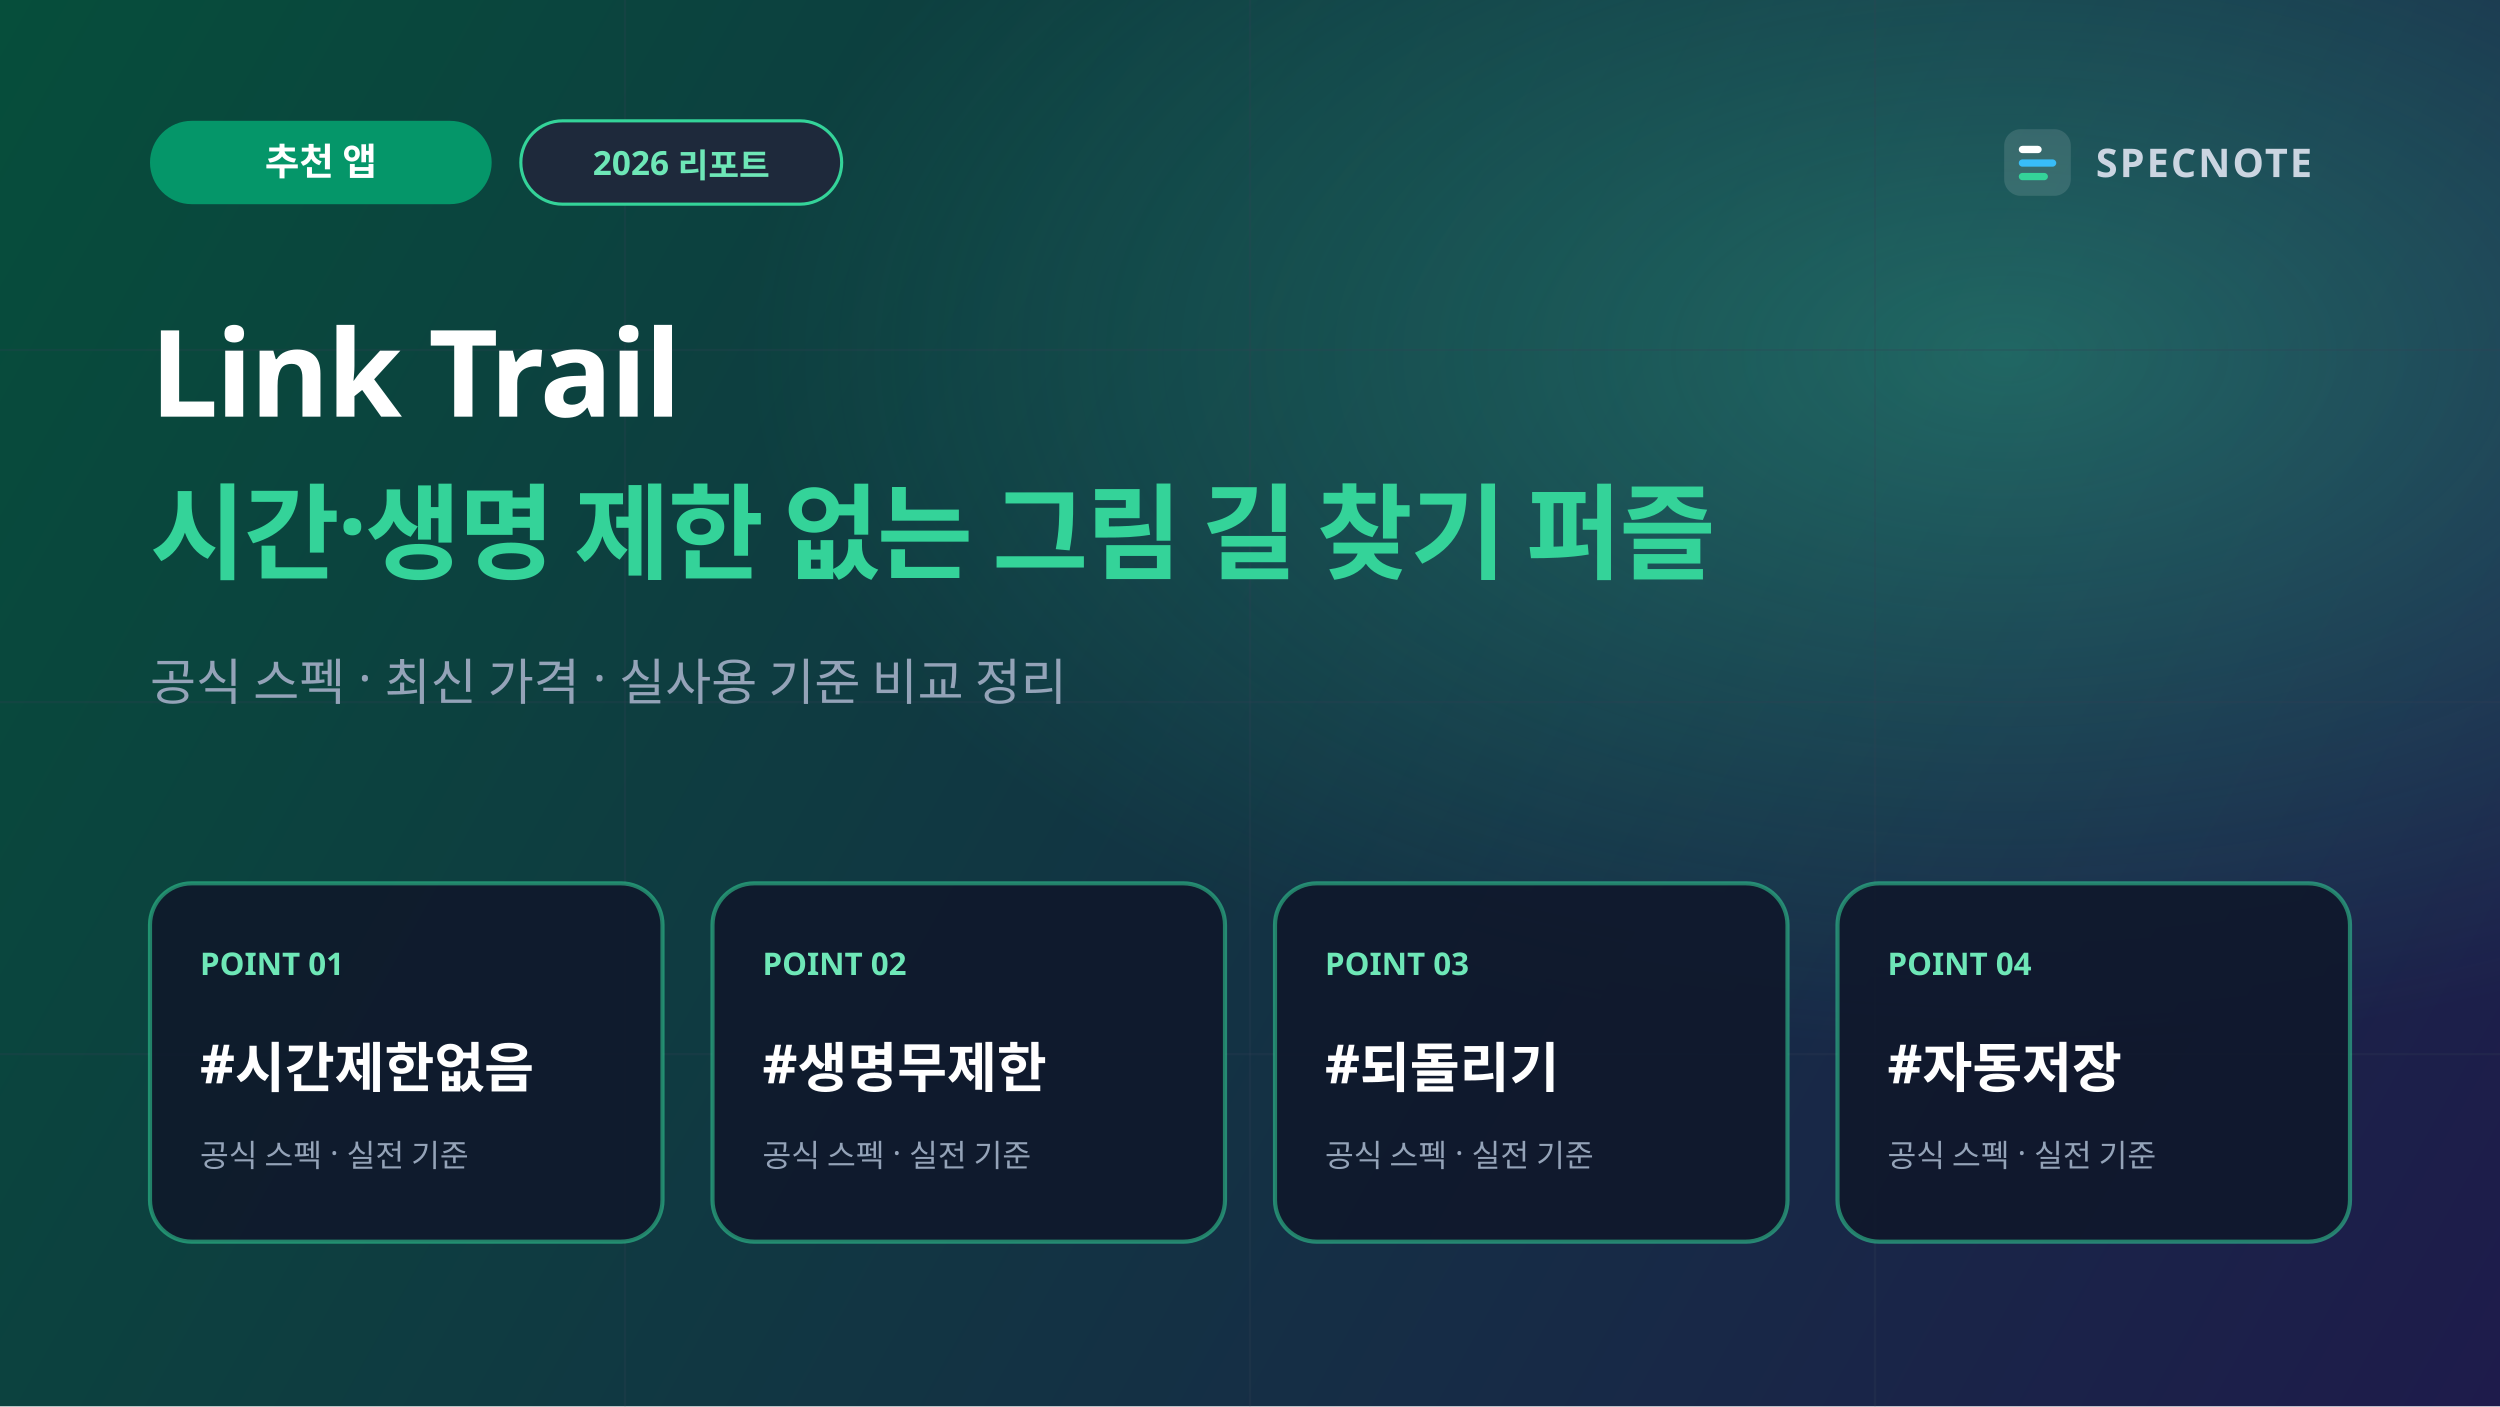
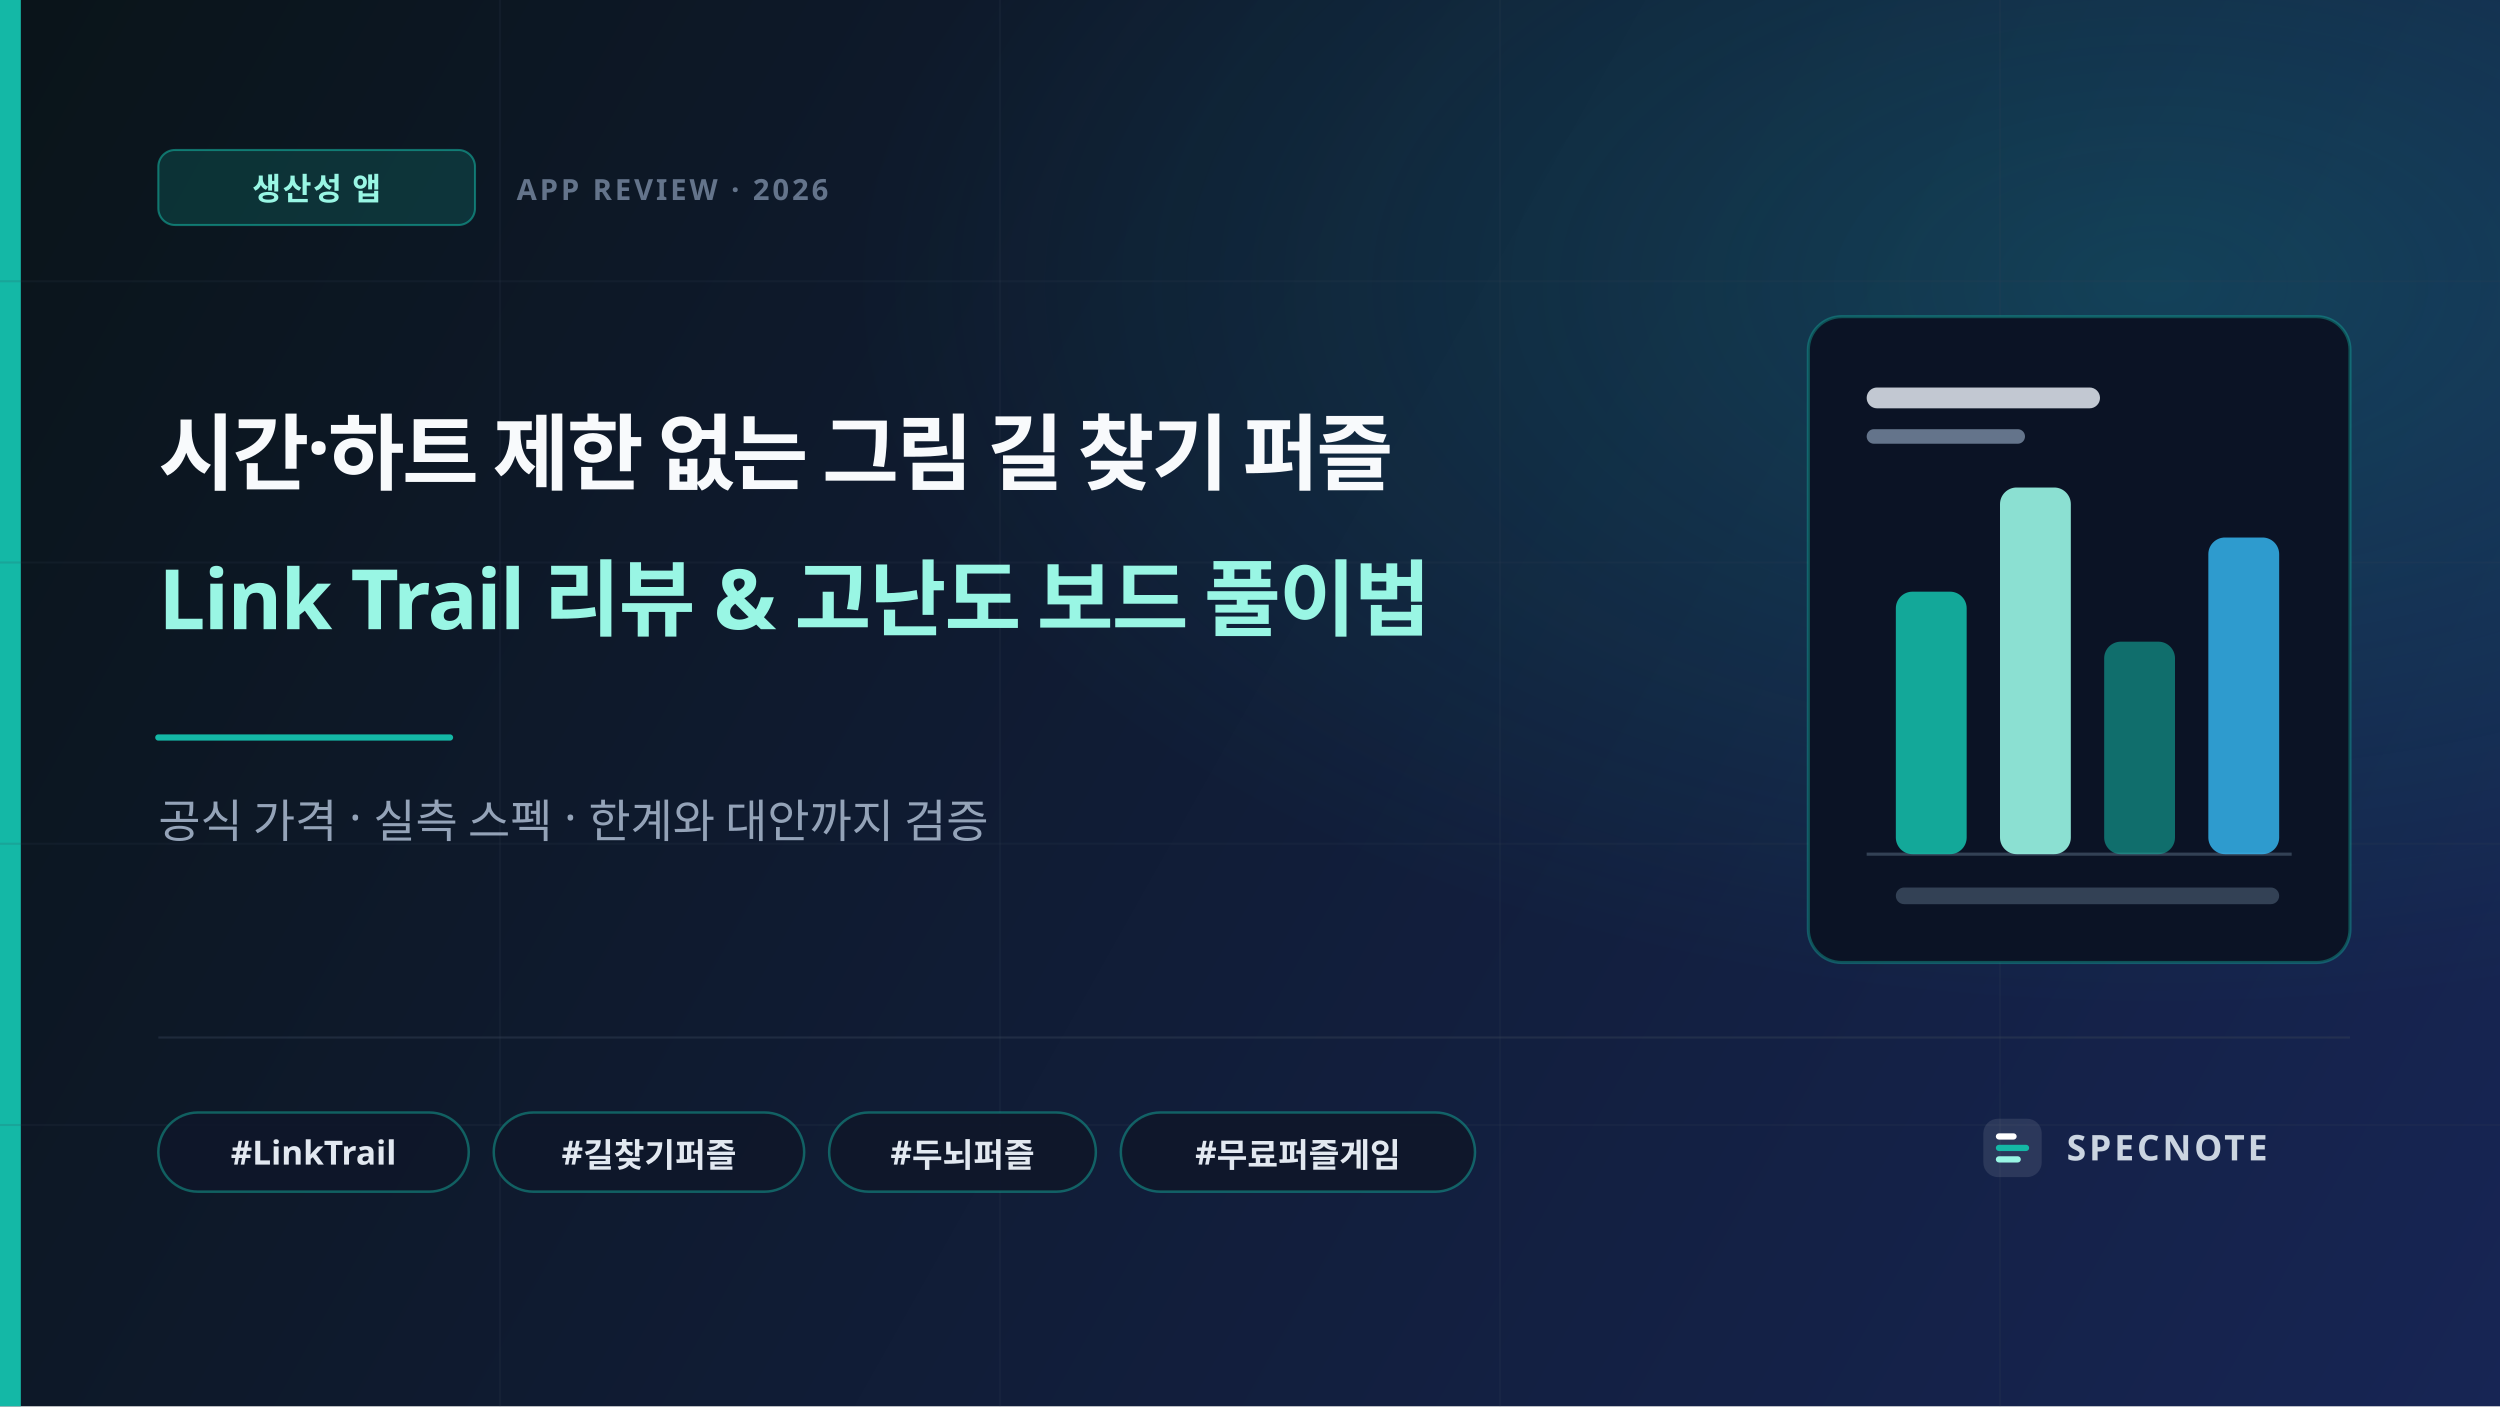
<svg xmlns="http://www.w3.org/2000/svg" viewBox="0 0 1200 675" fill="none">
  <defs>
    <linearGradient id="bg" x1="0" y1="0" x2="1200" y2="675" gradientUnits="userSpaceOnUse">
-       <stop offset="0%" stop-color="#064E3B" />
-       <stop offset="100%" stop-color="#1E1B4B" />
+       <stop offset="0%" stop-color="#0A1419" />
+       <stop offset="100%" stop-color="#172554" />
    </linearGradient>
-     <radialGradient id="glow" cx="0.8" cy="0.25" r="0.5">
-       <stop offset="0%" stop-color="#34D399" stop-opacity="0.35" />
-       <stop offset="100%" stop-color="#34D399" stop-opacity="0" />
+     <radialGradient id="glow" cx="0.86" cy="0.2" r="0.52">
+       <stop offset="0%" stop-color="#14B8A6" stop-opacity="0.22" />
+       <stop offset="100%" stop-color="#14B8A6" stop-opacity="0" />
    </radialGradient>
  </defs>
  <rect width="1200" height="675" fill="url(#bg)" />
  <rect width="1200" height="675" fill="url(#glow)" />
-   <g stroke="#334155" stroke-opacity="0.24">
-     <path d="M0 168H1200M0 337H1200M0 506H1200" />
-     <path d="M300 0V675M600 0V675M900 0V675" />
+   <rect x="0" y="0" width="10" height="675" fill="#14B8A6" />
+   <g stroke="#334155" stroke-opacity="0.16">
+     <path d="M0 135H1200M0 270H1200M0 405H1200M0 540H1200" />
+     <path d="M240 0V675M480 0V675M720 0V675M960 0V675" />
  </g>
-   <rect x="72" y="58" width="164" height="40" rx="20" fill="#059669" />
-   <text x="154" y="84" text-anchor="middle" fill="#FFFFFF" font-family="'Pretendard', 'Apple SD Gothic Neo', 'Malgun Gothic', 'Noto Sans KR', sans-serif" font-size="18" font-weight="800">추천 앱</text>
-   <rect x="250" y="58" width="154" height="40" rx="20" fill="#1E293B" stroke="#34D399" stroke-width="1.5" />
-   <text x="327" y="84" text-anchor="middle" fill="#6EE7B7" font-family="'Pretendard', 'Malgun Gothic', sans-serif" font-size="16" font-weight="700">2026 리포트</text>
-   <g transform="translate(962, 62)">
-     <rect width="32" height="32" rx="8" fill="#FFFFFF" fill-opacity="0.12" />
-     <rect x="7" y="8" width="11" height="3.5" rx="1.75" fill="#FFFFFF" />
-     <rect x="7" y="14.5" width="18" height="3.5" rx="1.75" fill="#38BDF8" />
-     <rect x="7" y="21" width="14" height="3.5" rx="1.75" fill="#34D399" />
-     <text x="44" y="23" fill="#CBD5E1" font-family="'Pretendard', 'Malgun Gothic', sans-serif" font-size="19" font-weight="800" letter-spacing="1">SPECNOTE</text>
+   <rect x="76" y="72" width="152" height="36" rx="8" fill="#14B8A6" fill-opacity="0.18" stroke="#14B8A6" stroke-opacity="0.55" />
+   <text x="152" y="96" text-anchor="middle" fill="#99F6E4" font-family="'Pretendard', 'Malgun Gothic', sans-serif" font-size="15" font-weight="800" letter-spacing="0.8">생산성 앱</text>
+   <text x="248" y="96" fill="#64748B" font-family="'Pretendard', 'Malgun Gothic', sans-serif" font-size="14" font-weight="700" letter-spacing="1.4">APP REVIEW · 2026</text>
+   <text x="76" y="232" fill="#F8FAFC" font-family="'Pretendard', 'Apple SD Gothic Neo', 'Malgun Gothic', 'Noto Sans KR', sans-serif" font-size="40" font-weight="900" letter-spacing="-1.2">시간·하트 제한 없는 그림 길 찾기 퍼즐</text>
+   <text x="76" y="302" fill="#99F6E4" font-family="'Pretendard', 'Apple SD Gothic Neo', 'Malgun Gothic', 'Noto Sans KR', sans-serif" font-size="40" font-weight="800" letter-spacing="-0.8">Link Trail 리뷰 &amp; 고난도 보드 풀이법</text>
+   <line x1="76" y1="354" x2="216" y2="354" stroke="#14B8A6" stroke-width="3" stroke-linecap="round" />
+   <text x="76" y="402" fill="#94A3B8" font-family="'Pretendard', 'Apple SD Gothic Neo', 'Malgun Gothic', sans-serif" font-size="22" font-weight="500">공식 가격 · 실측 스펙 · 한계와 대안까지 검증</text>
+   <g transform="translate(868, 152)">
+     <rect width="260" height="310" rx="16" fill="#0B1325" stroke="#14B8A6" stroke-opacity="0.38" stroke-width="1.5" />
+     <line x1="28" y1="258" x2="232" y2="258" stroke="#334155" stroke-width="1.5" />
+     <rect x="42" y="132" width="34" height="126" rx="8" fill="#14B8A6" fill-opacity="0.9" />
+     <rect x="92" y="82" width="34" height="176" rx="8" fill="#99F6E4" fill-opacity="0.9" />
+     <rect x="142" y="156" width="34" height="102" rx="8" fill="#14B8A6" fill-opacity="0.55" />
+     <rect x="192" y="106" width="34" height="152" rx="8" fill="#38BDF8" fill-opacity="0.8" />
+     <rect x="28" y="34" width="112" height="10" rx="5" fill="#E2E8F0" fill-opacity="0.85" />
+     <rect x="28" y="54" width="76" height="7" rx="3.5" fill="#64748B" />
+     <rect x="42" y="274" width="184" height="8" rx="4" fill="#334155" />
  </g>
-   <text x="72" y="200" fill="#FFFFFF" font-family="'Pretendard', 'Apple SD Gothic Neo', 'Malgun Gothic', 'Noto Sans KR', sans-serif" font-size="58" font-weight="900" letter-spacing="-1.2">Link Trail</text>
-   <text x="72" y="274" fill="#34D399" font-family="'Pretendard', 'Apple SD Gothic Neo', 'Malgun Gothic', 'Noto Sans KR', sans-serif" font-size="50" font-weight="900" letter-spacing="-1">시간·생명 제한 없는 그림 길 찾기 퍼즐</text>
-   <text x="72" y="336" fill="#94A3B8" font-family="'Pretendard', 'Malgun Gothic', sans-serif" font-size="24" font-weight="500">공식 스펙 · 최신 가격 · 실사용 기준 비교 정리</text>
-   <rect x="72" y="424" width="246" height="172" rx="20" fill="#0F172A" fill-opacity="0.88" stroke="#34D399" stroke-opacity="0.55" stroke-width="2" />
-   <text x="96" y="468" fill="#6EE7B7" font-family="'Pretendard', 'Malgun Gothic', sans-serif" font-size="15" font-weight="800">POINT 01</text>
-   <text x="96" y="520" fill="#FFFFFF" font-family="'Pretendard', 'Apple SD Gothic Neo', 'Malgun Gothic', 'Noto Sans KR', sans-serif" font-size="26" font-weight="900">#시간제한없음</text>
-   <text x="96" y="560" fill="#94A3B8" font-family="'Pretendard', 'Malgun Gothic', sans-serif" font-size="15" font-weight="500">공식 스펙 · 실전 기준</text>
-   <rect x="342" y="424" width="246" height="172" rx="20" fill="#0F172A" fill-opacity="0.88" stroke="#34D399" stroke-opacity="0.55" stroke-width="2" />
-   <text x="366" y="468" fill="#6EE7B7" font-family="'Pretendard', 'Malgun Gothic', sans-serif" font-size="15" font-weight="800">POINT 02</text>
-   <text x="366" y="520" fill="#FFFFFF" font-family="'Pretendard', 'Apple SD Gothic Neo', 'Malgun Gothic', 'Noto Sans KR', sans-serif" font-size="26" font-weight="900">#생명무제한</text>
-   <text x="366" y="560" fill="#94A3B8" font-family="'Pretendard', 'Malgun Gothic', sans-serif" font-size="15" font-weight="500">공식 스펙 · 실전 기준</text>
-   <rect x="612" y="424" width="246" height="172" rx="20" fill="#0F172A" fill-opacity="0.88" stroke="#34D399" stroke-opacity="0.55" stroke-width="2" />
-   <text x="636" y="468" fill="#6EE7B7" font-family="'Pretendard', 'Malgun Gothic', sans-serif" font-size="15" font-weight="800">POINT 03</text>
-   <text x="636" y="520" fill="#FFFFFF" font-family="'Pretendard', 'Apple SD Gothic Neo', 'Malgun Gothic', 'Noto Sans KR', sans-serif" font-size="26" font-weight="900">#되돌리기</text>
-   <text x="636" y="560" fill="#94A3B8" font-family="'Pretendard', 'Malgun Gothic', sans-serif" font-size="15" font-weight="500">공식 스펙 · 실전 기준</text>
-   <rect x="882" y="424" width="246" height="172" rx="20" fill="#0F172A" fill-opacity="0.88" stroke="#34D399" stroke-opacity="0.55" stroke-width="2" />
-   <text x="906" y="468" fill="#6EE7B7" font-family="'Pretendard', 'Malgun Gothic', sans-serif" font-size="15" font-weight="800">POINT 04</text>
-   <text x="906" y="520" fill="#FFFFFF" font-family="'Pretendard', 'Apple SD Gothic Neo', 'Malgun Gothic', 'Noto Sans KR', sans-serif" font-size="26" font-weight="900">#자동저장</text>
-   <text x="906" y="560" fill="#94A3B8" font-family="'Pretendard', 'Malgun Gothic', sans-serif" font-size="15" font-weight="500">공식 스펙 · 실전 기준</text>
+   <line x1="76" y1="498" x2="1128" y2="498" stroke="#334155" stroke-opacity="0.45" />
+   <rect x="76" y="534" width="149" height="38" rx="19" fill="#0F172A" fill-opacity="0.9" stroke="#14B8A6" stroke-opacity="0.45" stroke-width="1.2" />
+   <text x="150.5" y="559" text-anchor="middle" fill="#E2E8F0" font-family="'Pretendard', 'Apple SD Gothic Neo', 'Malgun Gothic', sans-serif" font-size="16" font-weight="700">#LinkTrail</text>
+   <rect x="237" y="534" width="149" height="38" rx="19" fill="#0F172A" fill-opacity="0.9" stroke="#14B8A6" stroke-opacity="0.45" stroke-width="1.2" />
+   <text x="311.5" y="559" text-anchor="middle" fill="#E2E8F0" font-family="'Pretendard', 'Apple SD Gothic Neo', 'Malgun Gothic', sans-serif" font-size="16" font-weight="700">#길찾기퍼즐</text>
+   <rect x="398" y="534" width="128" height="38" rx="19" fill="#0F172A" fill-opacity="0.9" stroke="#14B8A6" stroke-opacity="0.45" stroke-width="1.2" />
+   <text x="462" y="559" text-anchor="middle" fill="#E2E8F0" font-family="'Pretendard', 'Apple SD Gothic Neo', 'Malgun Gothic', sans-serif" font-size="16" font-weight="700">#두뇌퍼즐</text>
+   <rect x="538" y="534" width="170" height="38" rx="19" fill="#0F172A" fill-opacity="0.9" stroke="#14B8A6" stroke-opacity="0.45" stroke-width="1.2" />
+   <text x="623" y="559" text-anchor="middle" fill="#E2E8F0" font-family="'Pretendard', 'Apple SD Gothic Neo', 'Malgun Gothic', sans-serif" font-size="16" font-weight="700">#무료퍼즐게임</text>
+   <g transform="translate(952, 537)">
+     <rect width="28" height="28" rx="7" fill="#FFFFFF" fill-opacity="0.1" />
+     <rect x="6" y="7" width="10" height="3" rx="1.5" fill="#FFFFFF" />
+     <rect x="6" y="12.5" width="16" height="3" rx="1.5" fill="#14B8A6" />
+     <rect x="6" y="18" width="12" height="3" rx="1.5" fill="#99F6E4" />
+     <text x="40" y="20" fill="#CBD5E1" font-family="'Pretendard', 'Malgun Gothic', sans-serif" font-size="17" font-weight="800" letter-spacing="1.4">SPECNOTE</text>
+   </g>
</svg>
